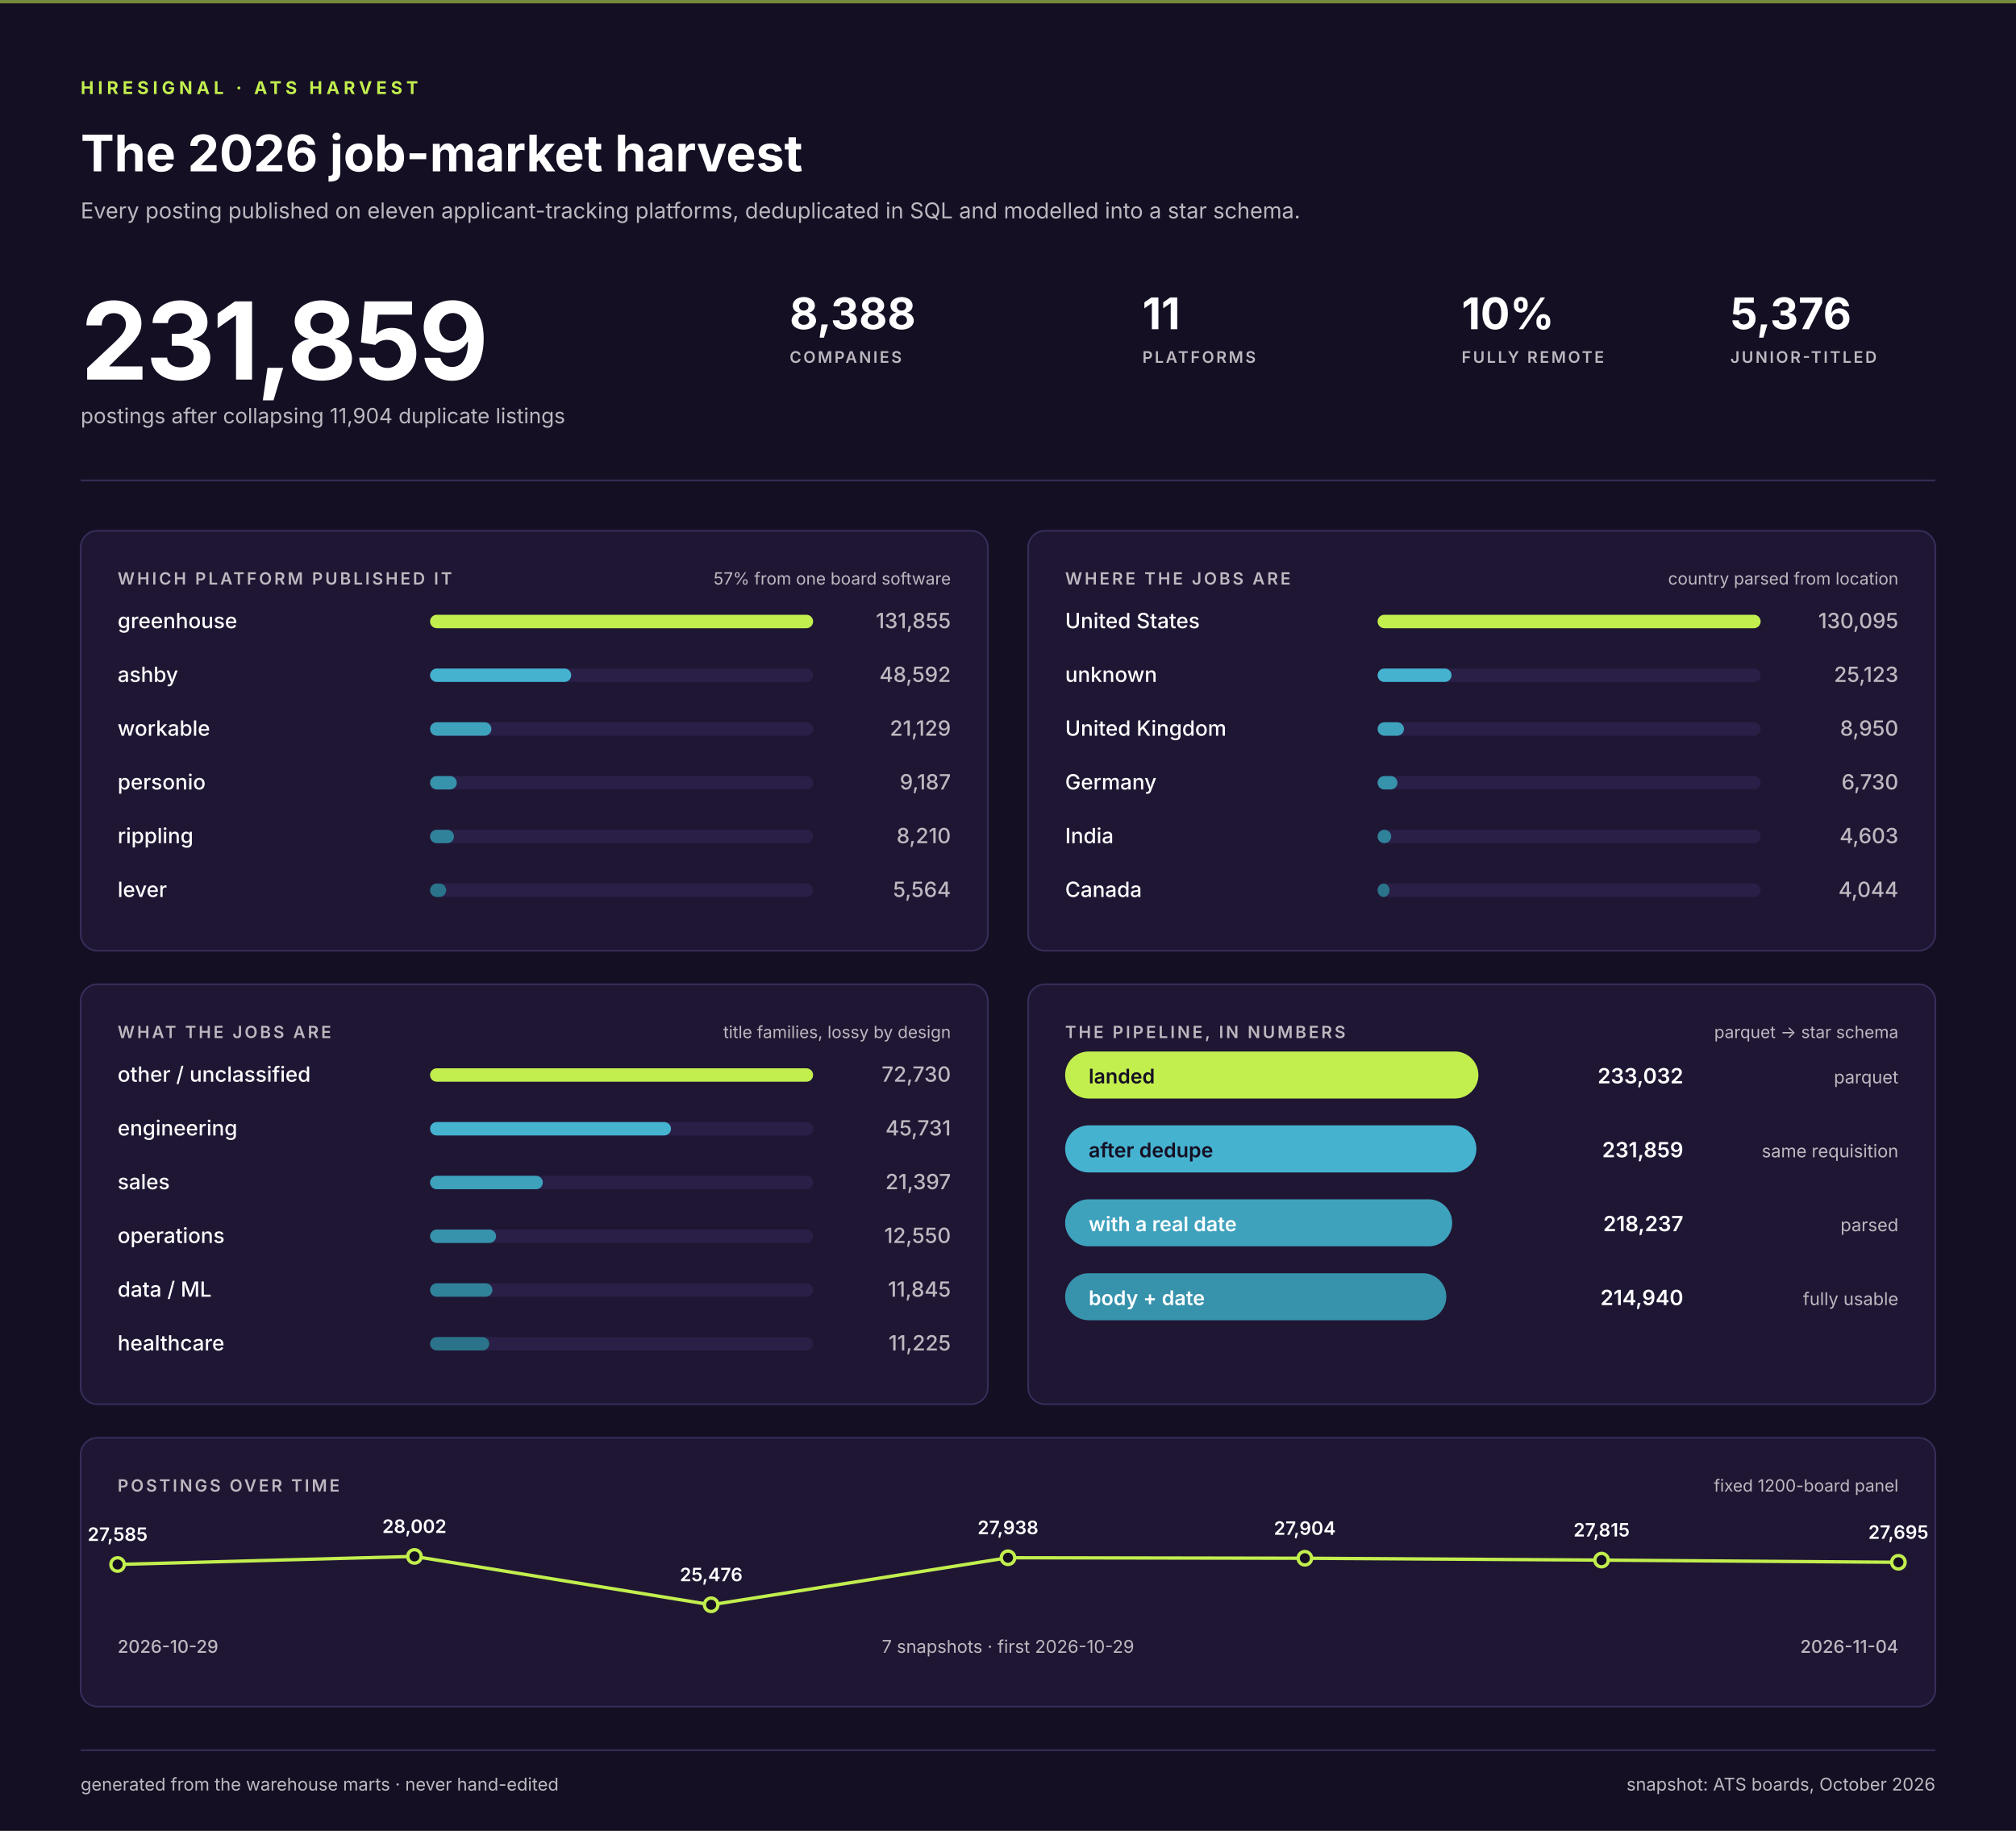
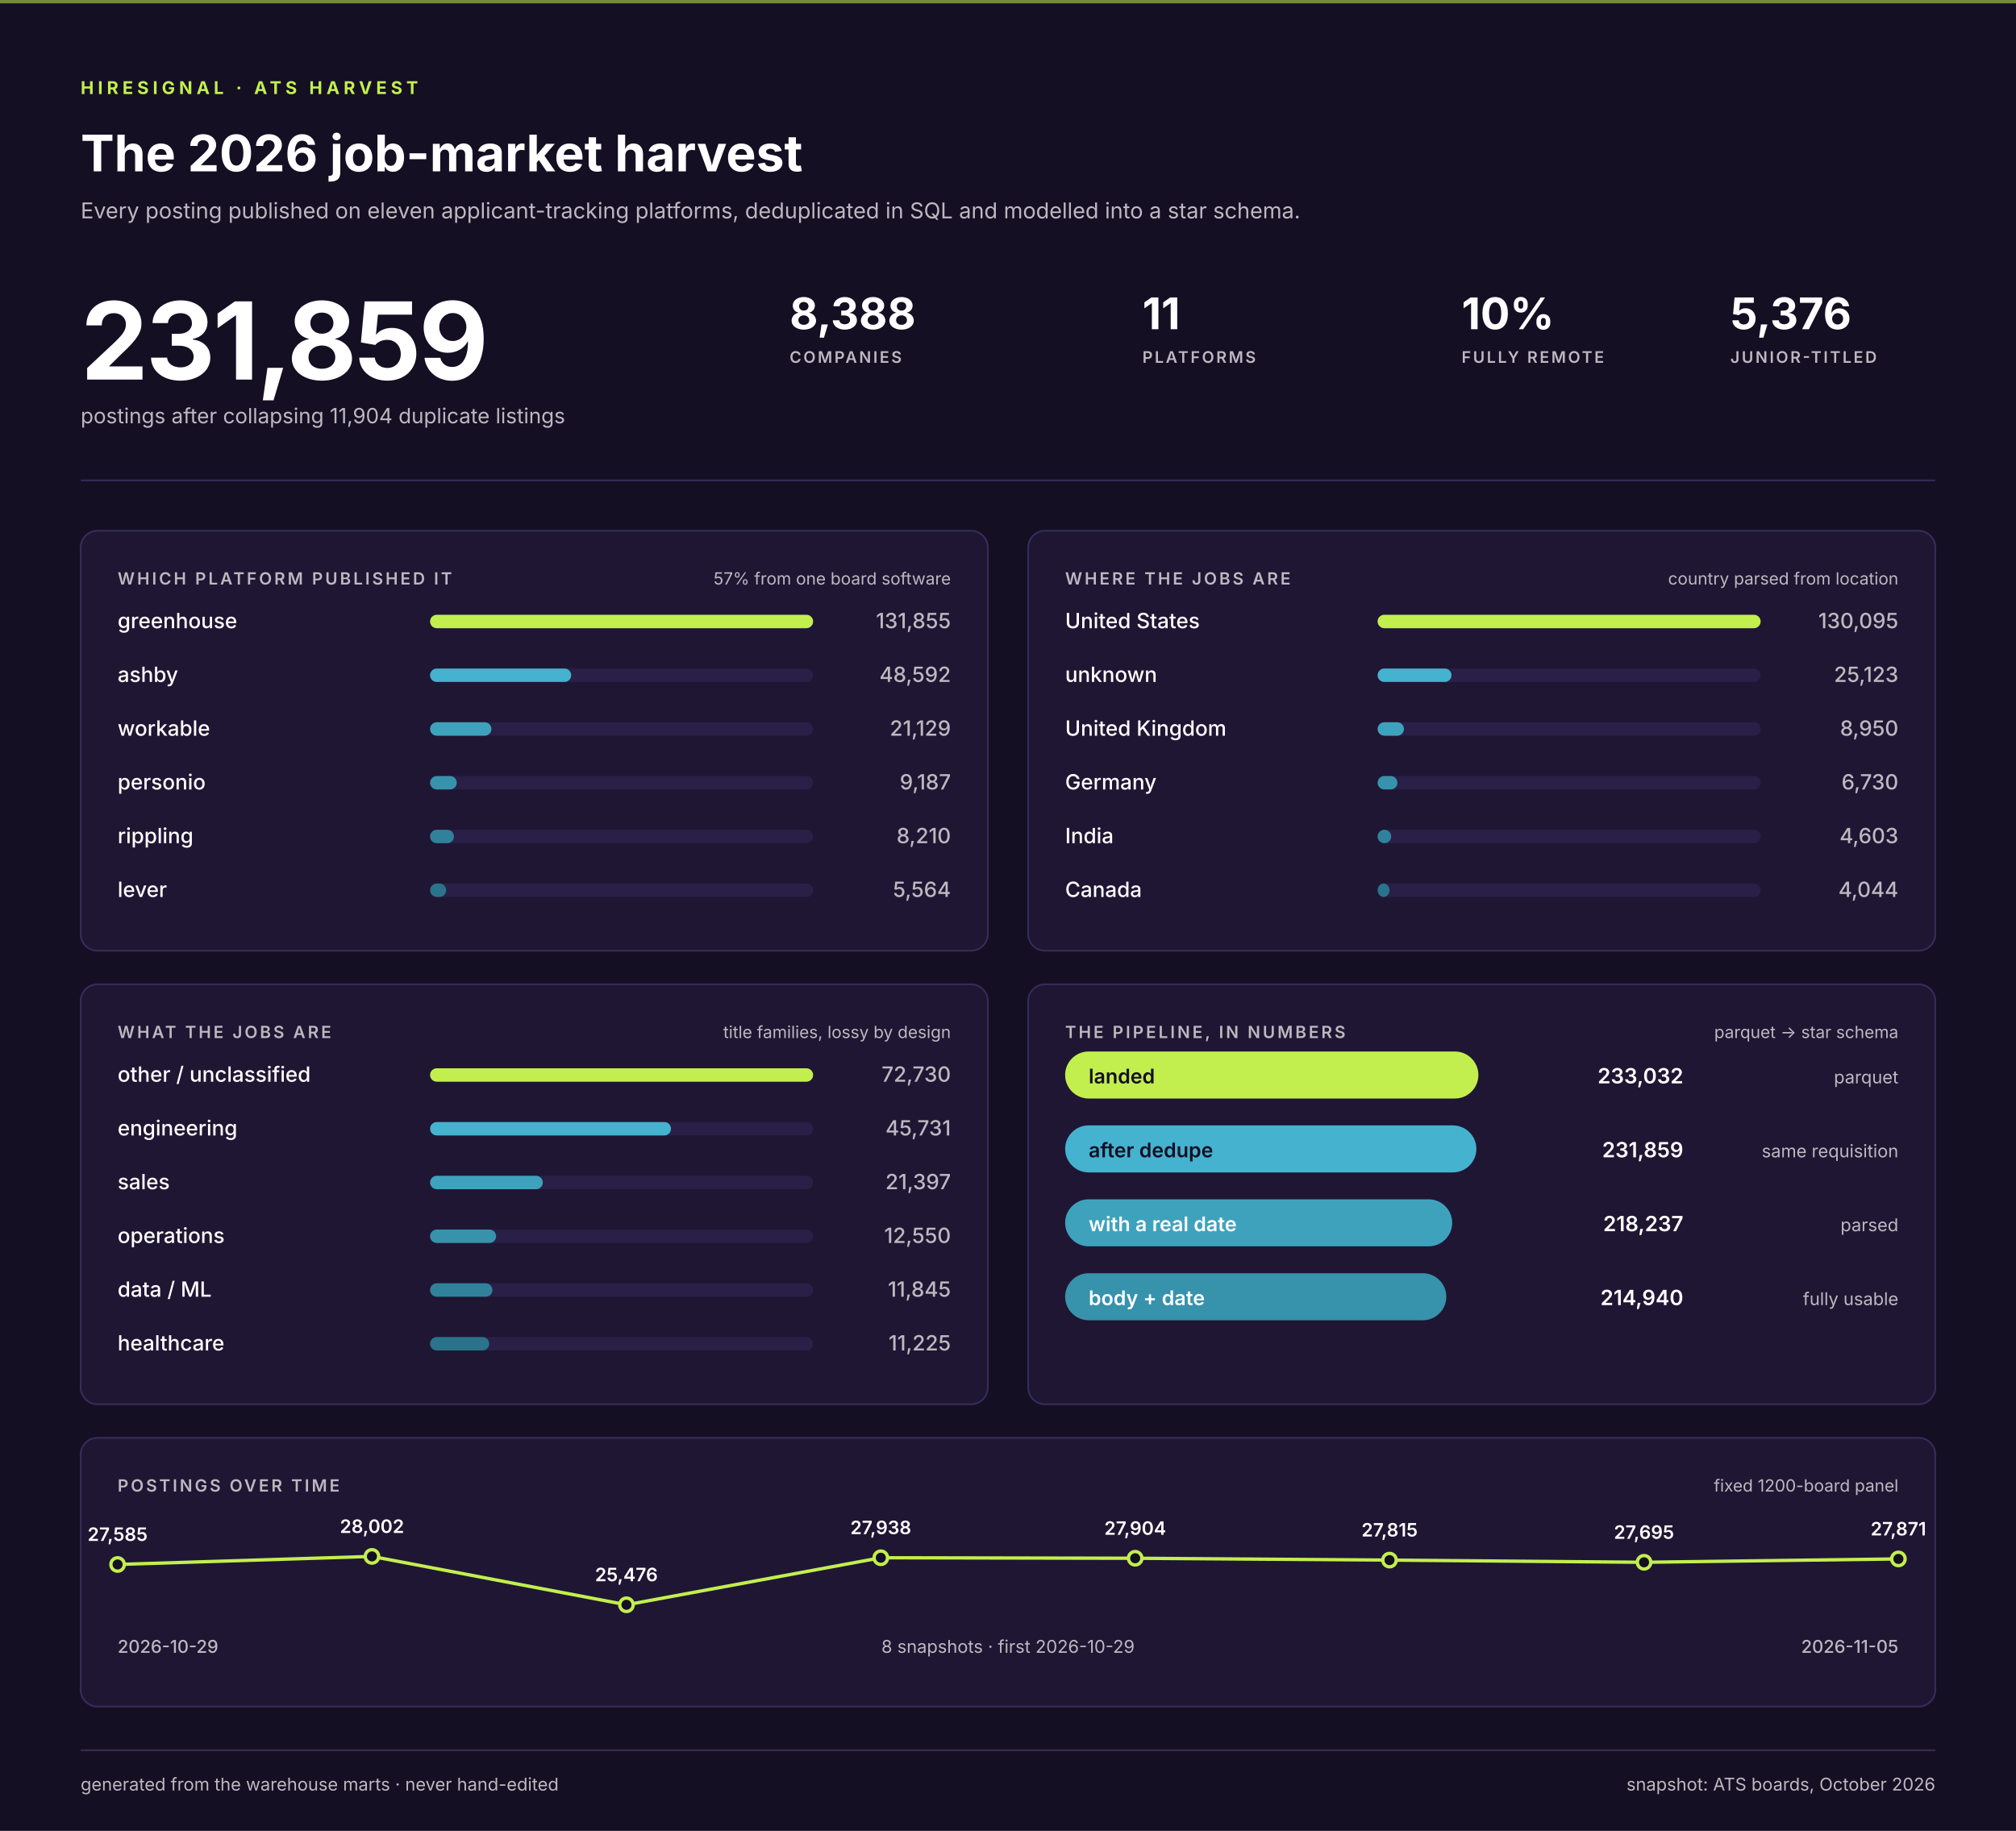
<svg xmlns="http://www.w3.org/2000/svg" width="1200" height="1090" viewBox="0 0 1200 1090" role="img" aria-label="Job-market harvest dashboard">
  <rect x="0.0" y="0.0" width="1200.0" height="1090.0" rx="0" fill="#150f23" />
  <rect x="0" y="0" width="1200" height="2" fill="#c2ef4e" opacity="0.55" />
  <text x="48" y="56" font-family="Inter, -apple-system, Segoe UI, Helvetica, Arial, sans-serif" font-size="10.5" fill="#c2ef4e" font-weight="700" text-anchor="start" letter-spacing="2.4">HIRESIGNAL  ·  ATS HARVEST</text>
  <text x="48" y="102" font-family="Inter, -apple-system, Segoe UI, Helvetica, Arial, sans-serif" font-size="30" fill="#ffffff" font-weight="650" text-anchor="start">The 2026 job-market harvest</text>
  <text x="48" y="130" font-family="Inter, -apple-system, Segoe UI, Helvetica, Arial, sans-serif" font-size="13" fill="#bdb8c0" font-weight="400" text-anchor="start">Every posting published on eleven applicant-tracking platforms, deduplicated in SQL and modelled into a star schema.</text>
  <text x="48" y="226" font-family="Inter, -apple-system, Segoe UI, Helvetica, Arial, sans-serif" font-size="64" fill="#ffffff" font-weight="700" text-anchor="start" letter-spacing="-1.5">231,859</text>
  <text x="48" y="252" font-family="Inter, -apple-system, Segoe UI, Helvetica, Arial, sans-serif" font-size="12.5" fill="#bdb8c0" font-weight="400" text-anchor="start">postings after collapsing 11,904 duplicate listings</text>
  <text x="470" y="196" font-family="Inter, -apple-system, Segoe UI, Helvetica, Arial, sans-serif" font-size="26" fill="#ffffff" font-weight="650" text-anchor="start">8,388</text>
  <text x="470" y="216" font-family="Inter, -apple-system, Segoe UI, Helvetica, Arial, sans-serif" font-size="9.5" fill="#bdb8c0" font-weight="600" text-anchor="start" letter-spacing="1.2">COMPANIES</text>
  <text x="680" y="196" font-family="Inter, -apple-system, Segoe UI, Helvetica, Arial, sans-serif" font-size="26" fill="#ffffff" font-weight="650" text-anchor="start">11</text>
  <text x="680" y="216" font-family="Inter, -apple-system, Segoe UI, Helvetica, Arial, sans-serif" font-size="9.5" fill="#bdb8c0" font-weight="600" text-anchor="start" letter-spacing="1.2">PLATFORMS</text>
  <text x="870" y="196" font-family="Inter, -apple-system, Segoe UI, Helvetica, Arial, sans-serif" font-size="26" fill="#ffffff" font-weight="650" text-anchor="start">10%</text>
  <text x="870" y="216" font-family="Inter, -apple-system, Segoe UI, Helvetica, Arial, sans-serif" font-size="9.5" fill="#bdb8c0" font-weight="600" text-anchor="start" letter-spacing="1.2">FULLY REMOTE</text>
  <text x="1030" y="196" font-family="Inter, -apple-system, Segoe UI, Helvetica, Arial, sans-serif" font-size="26" fill="#ffffff" font-weight="650" text-anchor="start">5,376</text>
  <text x="1030" y="216" font-family="Inter, -apple-system, Segoe UI, Helvetica, Arial, sans-serif" font-size="9.5" fill="#bdb8c0" font-weight="600" text-anchor="start" letter-spacing="1.2">JUNIOR-TITLED</text>
  <line x1="48" y1="286" x2="1152" y2="286" stroke="#362d59" />
  <rect x="48.0" y="316.0" width="540.0" height="250.0" rx="10" fill="#1f1633" stroke="#362d59" />
  <text x="70" y="348" font-family="Inter, -apple-system, Segoe UI, Helvetica, Arial, sans-serif" font-size="10" fill="#bdb8c0" font-weight="600" text-anchor="start" letter-spacing="1.4">WHICH PLATFORM PUBLISHED IT</text>
  <text x="566" y="348" font-family="Inter, -apple-system, Segoe UI, Helvetica, Arial, sans-serif" font-size="10" fill="#bdb8c0" font-weight="400" text-anchor="end">57% from one board software</text>
  <text x="70" y="374.0" font-family="Inter, -apple-system, Segoe UI, Helvetica, Arial, sans-serif" font-size="12.5" fill="#ffffff" font-weight="450" text-anchor="start">greenhouse</text>
  <rect x="256.0" y="366.0" width="228.0" height="8.0" rx="4" fill="#2a1f47" />
  <rect x="256.0" y="366.0" width="228.0" height="8.0" rx="4" fill="#c2ef4e" />
  <text x="566" y="374.0" font-family="Inter, -apple-system, Segoe UI, Helvetica, Arial, sans-serif" font-size="12.5" fill="#bdb8c0" font-weight="500" text-anchor="end">131,855</text>
  <text x="70" y="406.0" font-family="Inter, -apple-system, Segoe UI, Helvetica, Arial, sans-serif" font-size="12.5" fill="#ffffff" font-weight="450" text-anchor="start">ashby</text>
  <rect x="256.0" y="398.0" width="228.0" height="8.0" rx="4" fill="#2a1f47" />
  <rect x="256.0" y="398.0" width="84.0" height="8.0" rx="4" fill="#45b2cf" />
  <text x="566" y="406.0" font-family="Inter, -apple-system, Segoe UI, Helvetica, Arial, sans-serif" font-size="12.5" fill="#bdb8c0" font-weight="500" text-anchor="end">48,592</text>
  <text x="70" y="438.0" font-family="Inter, -apple-system, Segoe UI, Helvetica, Arial, sans-serif" font-size="12.5" fill="#ffffff" font-weight="450" text-anchor="start">workable</text>
  <rect x="256.0" y="430.0" width="228.0" height="8.0" rx="4" fill="#2a1f47" />
  <rect x="256.0" y="430.0" width="36.5" height="8.0" rx="4" fill="#3ea2bd" />
  <text x="566" y="438.0" font-family="Inter, -apple-system, Segoe UI, Helvetica, Arial, sans-serif" font-size="12.5" fill="#bdb8c0" font-weight="500" text-anchor="end">21,129</text>
  <text x="70" y="470.0" font-family="Inter, -apple-system, Segoe UI, Helvetica, Arial, sans-serif" font-size="12.5" fill="#ffffff" font-weight="450" text-anchor="start">personio</text>
  <rect x="256.0" y="462.0" width="228.0" height="8.0" rx="4" fill="#2a1f47" />
  <rect x="256.0" y="462.0" width="15.9" height="8.0" rx="4" fill="#3792ac" />
  <text x="566" y="470.0" font-family="Inter, -apple-system, Segoe UI, Helvetica, Arial, sans-serif" font-size="12.5" fill="#bdb8c0" font-weight="500" text-anchor="end">9,187</text>
  <text x="70" y="502.0" font-family="Inter, -apple-system, Segoe UI, Helvetica, Arial, sans-serif" font-size="12.5" fill="#ffffff" font-weight="450" text-anchor="start">rippling</text>
  <rect x="256.0" y="494.0" width="228.0" height="8.0" rx="4" fill="#2a1f47" />
  <rect x="256.0" y="494.0" width="14.2" height="8.0" rx="4" fill="#30829b" />
  <text x="566" y="502.0" font-family="Inter, -apple-system, Segoe UI, Helvetica, Arial, sans-serif" font-size="12.5" fill="#bdb8c0" font-weight="500" text-anchor="end">8,210</text>
  <text x="70" y="534.0" font-family="Inter, -apple-system, Segoe UI, Helvetica, Arial, sans-serif" font-size="12.5" fill="#ffffff" font-weight="450" text-anchor="start">lever</text>
  <rect x="256.0" y="526.0" width="228.0" height="8.0" rx="4" fill="#2a1f47" />
  <rect x="256.0" y="526.0" width="9.6" height="8.0" rx="4" fill="#2a738a" />
  <text x="566" y="534.0" font-family="Inter, -apple-system, Segoe UI, Helvetica, Arial, sans-serif" font-size="12.5" fill="#bdb8c0" font-weight="500" text-anchor="end">5,564</text>
  <rect x="612.0" y="316.0" width="540.0" height="250.0" rx="10" fill="#1f1633" stroke="#362d59" />
  <text x="634" y="348" font-family="Inter, -apple-system, Segoe UI, Helvetica, Arial, sans-serif" font-size="10" fill="#bdb8c0" font-weight="600" text-anchor="start" letter-spacing="1.4">WHERE THE JOBS ARE</text>
  <text x="1130" y="348" font-family="Inter, -apple-system, Segoe UI, Helvetica, Arial, sans-serif" font-size="10" fill="#bdb8c0" font-weight="400" text-anchor="end">country parsed from location</text>
  <text x="634" y="374.0" font-family="Inter, -apple-system, Segoe UI, Helvetica, Arial, sans-serif" font-size="12.5" fill="#ffffff" font-weight="450" text-anchor="start">United States</text>
  <rect x="820.0" y="366.0" width="228.0" height="8.0" rx="4" fill="#2a1f47" />
  <rect x="820.0" y="366.0" width="228.0" height="8.0" rx="4" fill="#c2ef4e" />
  <text x="1130" y="374.0" font-family="Inter, -apple-system, Segoe UI, Helvetica, Arial, sans-serif" font-size="12.5" fill="#bdb8c0" font-weight="500" text-anchor="end">130,095</text>
  <text x="634" y="406.0" font-family="Inter, -apple-system, Segoe UI, Helvetica, Arial, sans-serif" font-size="12.5" fill="#ffffff" font-weight="450" text-anchor="start">unknown</text>
  <rect x="820.0" y="398.0" width="228.0" height="8.0" rx="4" fill="#2a1f47" />
  <rect x="820.0" y="398.0" width="44.0" height="8.0" rx="4" fill="#45b2cf" />
  <text x="1130" y="406.0" font-family="Inter, -apple-system, Segoe UI, Helvetica, Arial, sans-serif" font-size="12.5" fill="#bdb8c0" font-weight="500" text-anchor="end">25,123</text>
  <text x="634" y="438.0" font-family="Inter, -apple-system, Segoe UI, Helvetica, Arial, sans-serif" font-size="12.5" fill="#ffffff" font-weight="450" text-anchor="start">United Kingdom</text>
  <rect x="820.0" y="430.0" width="228.0" height="8.0" rx="4" fill="#2a1f47" />
  <rect x="820.0" y="430.0" width="15.7" height="8.0" rx="4" fill="#3ea2bd" />
  <text x="1130" y="438.0" font-family="Inter, -apple-system, Segoe UI, Helvetica, Arial, sans-serif" font-size="12.5" fill="#bdb8c0" font-weight="500" text-anchor="end">8,950</text>
  <text x="634" y="470.0" font-family="Inter, -apple-system, Segoe UI, Helvetica, Arial, sans-serif" font-size="12.5" fill="#ffffff" font-weight="450" text-anchor="start">Germany</text>
  <rect x="820.0" y="462.0" width="228.0" height="8.0" rx="4" fill="#2a1f47" />
  <rect x="820.0" y="462.0" width="11.8" height="8.0" rx="4" fill="#3792ac" />
  <text x="1130" y="470.0" font-family="Inter, -apple-system, Segoe UI, Helvetica, Arial, sans-serif" font-size="12.5" fill="#bdb8c0" font-weight="500" text-anchor="end">6,730</text>
  <text x="634" y="502.0" font-family="Inter, -apple-system, Segoe UI, Helvetica, Arial, sans-serif" font-size="12.5" fill="#ffffff" font-weight="450" text-anchor="start">India</text>
  <rect x="820.0" y="494.0" width="228.0" height="8.0" rx="4" fill="#2a1f47" />
  <rect x="820.0" y="494.0" width="8.1" height="8.0" rx="4" fill="#30829b" />
  <text x="1130" y="502.0" font-family="Inter, -apple-system, Segoe UI, Helvetica, Arial, sans-serif" font-size="12.5" fill="#bdb8c0" font-weight="500" text-anchor="end">4,603</text>
  <text x="634" y="534.0" font-family="Inter, -apple-system, Segoe UI, Helvetica, Arial, sans-serif" font-size="12.5" fill="#ffffff" font-weight="450" text-anchor="start">Canada</text>
  <rect x="820.0" y="526.0" width="228.0" height="8.0" rx="4" fill="#2a1f47" />
  <rect x="820.0" y="526.0" width="7.1" height="8.0" rx="4" fill="#2a738a" />
  <text x="1130" y="534.0" font-family="Inter, -apple-system, Segoe UI, Helvetica, Arial, sans-serif" font-size="12.5" fill="#bdb8c0" font-weight="500" text-anchor="end">4,044</text>
  <rect x="48.0" y="586.0" width="540.0" height="250.0" rx="10" fill="#1f1633" stroke="#362d59" />
  <text x="70" y="618" font-family="Inter, -apple-system, Segoe UI, Helvetica, Arial, sans-serif" font-size="10" fill="#bdb8c0" font-weight="600" text-anchor="start" letter-spacing="1.4">WHAT THE JOBS ARE</text>
  <text x="566" y="618" font-family="Inter, -apple-system, Segoe UI, Helvetica, Arial, sans-serif" font-size="10" fill="#bdb8c0" font-weight="400" text-anchor="end">title families, lossy by design</text>
  <text x="70" y="644.0" font-family="Inter, -apple-system, Segoe UI, Helvetica, Arial, sans-serif" font-size="12.5" fill="#ffffff" font-weight="450" text-anchor="start">other / unclassified</text>
  <rect x="256.0" y="636.0" width="228.0" height="8.0" rx="4" fill="#2a1f47" />
  <rect x="256.0" y="636.0" width="228.0" height="8.0" rx="4" fill="#c2ef4e" />
  <text x="566" y="644.0" font-family="Inter, -apple-system, Segoe UI, Helvetica, Arial, sans-serif" font-size="12.5" fill="#bdb8c0" font-weight="500" text-anchor="end">72,730</text>
  <text x="70" y="676.0" font-family="Inter, -apple-system, Segoe UI, Helvetica, Arial, sans-serif" font-size="12.5" fill="#ffffff" font-weight="450" text-anchor="start">engineering</text>
  <rect x="256.0" y="668.0" width="228.0" height="8.0" rx="4" fill="#2a1f47" />
  <rect x="256.0" y="668.0" width="143.4" height="8.0" rx="4" fill="#45b2cf" />
  <text x="566" y="676.0" font-family="Inter, -apple-system, Segoe UI, Helvetica, Arial, sans-serif" font-size="12.5" fill="#bdb8c0" font-weight="500" text-anchor="end">45,731</text>
  <text x="70" y="708.0" font-family="Inter, -apple-system, Segoe UI, Helvetica, Arial, sans-serif" font-size="12.5" fill="#ffffff" font-weight="450" text-anchor="start">sales</text>
  <rect x="256.0" y="700.0" width="228.0" height="8.0" rx="4" fill="#2a1f47" />
  <rect x="256.0" y="700.0" width="67.1" height="8.0" rx="4" fill="#3ea2bd" />
  <text x="566" y="708.0" font-family="Inter, -apple-system, Segoe UI, Helvetica, Arial, sans-serif" font-size="12.5" fill="#bdb8c0" font-weight="500" text-anchor="end">21,397</text>
  <text x="70" y="740.0" font-family="Inter, -apple-system, Segoe UI, Helvetica, Arial, sans-serif" font-size="12.5" fill="#ffffff" font-weight="450" text-anchor="start">operations</text>
  <rect x="256.0" y="732.0" width="228.0" height="8.0" rx="4" fill="#2a1f47" />
  <rect x="256.0" y="732.0" width="39.3" height="8.0" rx="4" fill="#3792ac" />
  <text x="566" y="740.0" font-family="Inter, -apple-system, Segoe UI, Helvetica, Arial, sans-serif" font-size="12.5" fill="#bdb8c0" font-weight="500" text-anchor="end">12,550</text>
  <text x="70" y="772.0" font-family="Inter, -apple-system, Segoe UI, Helvetica, Arial, sans-serif" font-size="12.5" fill="#ffffff" font-weight="450" text-anchor="start">data / ML</text>
  <rect x="256.0" y="764.0" width="228.0" height="8.0" rx="4" fill="#2a1f47" />
  <rect x="256.0" y="764.0" width="37.1" height="8.0" rx="4" fill="#30829b" />
  <text x="566" y="772.0" font-family="Inter, -apple-system, Segoe UI, Helvetica, Arial, sans-serif" font-size="12.5" fill="#bdb8c0" font-weight="500" text-anchor="end">11,845</text>
  <text x="70" y="804.0" font-family="Inter, -apple-system, Segoe UI, Helvetica, Arial, sans-serif" font-size="12.5" fill="#ffffff" font-weight="450" text-anchor="start">healthcare</text>
  <rect x="256.0" y="796.0" width="228.0" height="8.0" rx="4" fill="#2a1f47" />
  <rect x="256.0" y="796.0" width="35.2" height="8.0" rx="4" fill="#2a738a" />
  <text x="566" y="804.0" font-family="Inter, -apple-system, Segoe UI, Helvetica, Arial, sans-serif" font-size="12.5" fill="#bdb8c0" font-weight="500" text-anchor="end">11,225</text>
  <rect x="612.0" y="586.0" width="540.0" height="250.0" rx="10" fill="#1f1633" stroke="#362d59" />
  <text x="634" y="618" font-family="Inter, -apple-system, Segoe UI, Helvetica, Arial, sans-serif" font-size="10" fill="#bdb8c0" font-weight="600" text-anchor="start" letter-spacing="1.4">THE PIPELINE, IN NUMBERS</text>
  <text x="1130" y="618" font-family="Inter, -apple-system, Segoe UI, Helvetica, Arial, sans-serif" font-size="10" fill="#bdb8c0" font-weight="400" text-anchor="end">parquet → star schema</text>
  <rect x="634.0" y="626.0" width="246.0" height="28.0" rx="14" fill="#c2ef4e" />
  <text x="648" y="645" font-family="Inter, -apple-system, Segoe UI, Helvetica, Arial, sans-serif" font-size="12" fill="#150f23" font-weight="600" text-anchor="start">landed</text>
  <text x="1002" y="645" font-family="Inter, -apple-system, Segoe UI, Helvetica, Arial, sans-serif" font-size="12.5" fill="#ffffff" font-weight="600" text-anchor="end">233,032</text>
  <text x="1130" y="645" font-family="Inter, -apple-system, Segoe UI, Helvetica, Arial, sans-serif" font-size="10.5" fill="#bdb8c0" font-weight="400" text-anchor="end">parquet</text>
  <rect x="634.0" y="670.0" width="244.8" height="28.0" rx="14" fill="#45b2cf" />
  <text x="648" y="689" font-family="Inter, -apple-system, Segoe UI, Helvetica, Arial, sans-serif" font-size="12" fill="#150f23" font-weight="600" text-anchor="start">after dedupe</text>
  <text x="1002" y="689" font-family="Inter, -apple-system, Segoe UI, Helvetica, Arial, sans-serif" font-size="12.5" fill="#ffffff" font-weight="600" text-anchor="end">231,859</text>
  <text x="1130" y="689" font-family="Inter, -apple-system, Segoe UI, Helvetica, Arial, sans-serif" font-size="10.5" fill="#bdb8c0" font-weight="400" text-anchor="end">same requisition</text>
  <rect x="634.0" y="714.0" width="230.4" height="28.0" rx="14" fill="#3ea2bd" />
  <text x="648" y="733" font-family="Inter, -apple-system, Segoe UI, Helvetica, Arial, sans-serif" font-size="12" fill="#ffffff" font-weight="600" text-anchor="start">with a real date</text>
  <text x="1002" y="733" font-family="Inter, -apple-system, Segoe UI, Helvetica, Arial, sans-serif" font-size="12.5" fill="#ffffff" font-weight="600" text-anchor="end">218,237</text>
  <text x="1130" y="733" font-family="Inter, -apple-system, Segoe UI, Helvetica, Arial, sans-serif" font-size="10.5" fill="#bdb8c0" font-weight="400" text-anchor="end">parsed</text>
  <rect x="634.0" y="758.0" width="226.9" height="28.0" rx="14" fill="#3792ac" />
  <text x="648" y="777" font-family="Inter, -apple-system, Segoe UI, Helvetica, Arial, sans-serif" font-size="12" fill="#ffffff" font-weight="600" text-anchor="start">body + date</text>
  <text x="1002" y="777" font-family="Inter, -apple-system, Segoe UI, Helvetica, Arial, sans-serif" font-size="12.5" fill="#ffffff" font-weight="600" text-anchor="end">214,940</text>
  <text x="1130" y="777" font-family="Inter, -apple-system, Segoe UI, Helvetica, Arial, sans-serif" font-size="10.5" fill="#bdb8c0" font-weight="400" text-anchor="end">fully usable</text>
  <rect x="48.0" y="856.0" width="1104.0" height="160.0" rx="10" fill="#1f1633" stroke="#362d59" />
  <text x="70" y="888" font-family="Inter, -apple-system, Segoe UI, Helvetica, Arial, sans-serif" font-size="10" fill="#bdb8c0" font-weight="600" text-anchor="start" letter-spacing="1.4">POSTINGS OVER TIME</text>
  <text x="1130" y="888" font-family="Inter, -apple-system, Segoe UI, Helvetica, Arial, sans-serif" font-size="10" fill="#bdb8c0" font-weight="400" text-anchor="end">fixed 1200-board panel</text>
-   <polyline fill="none" stroke="#c2ef4e" stroke-width="2" stroke-linejoin="round" stroke-linecap="round" points="70.0,931.4 246.7,926.6 423.3,955.4 600.0,927.4 776.7,927.7 953.3,928.8 1130.0,930.1" />
+   <polyline fill="none" stroke="#c2ef4e" stroke-width="2" stroke-linejoin="round" stroke-linecap="round" points="70.0,931.4 221.4,926.6 372.9,955.4 524.3,927.4 675.7,927.7 827.1,928.8 978.6,930.1 1130.0,928.1" />
  <circle cx="70.0" cy="931.4" r="4" fill="#150f23" stroke="#c2ef4e" stroke-width="2" />
  <text x="70.0" y="917.371" font-family="Inter, -apple-system, Segoe UI, Helvetica, Arial, sans-serif" font-size="11" fill="#ffffff" font-weight="600" text-anchor="middle">27,585</text>
-   <circle cx="246.7" cy="926.6" r="4" fill="#150f23" stroke="#c2ef4e" stroke-width="2" />
-   <text x="246.667" y="912.625" font-family="Inter, -apple-system, Segoe UI, Helvetica, Arial, sans-serif" font-size="11" fill="#ffffff" font-weight="600" text-anchor="middle">28,002</text>
-   <circle cx="423.3" cy="955.4" r="4" fill="#150f23" stroke="#c2ef4e" stroke-width="2" />
-   <text x="423.333" y="941.375" font-family="Inter, -apple-system, Segoe UI, Helvetica, Arial, sans-serif" font-size="11" fill="#ffffff" font-weight="600" text-anchor="middle">25,476</text>
-   <circle cx="600.0" cy="927.4" r="4" fill="#150f23" stroke="#c2ef4e" stroke-width="2" />
-   <text x="600.0" y="913.353" font-family="Inter, -apple-system, Segoe UI, Helvetica, Arial, sans-serif" font-size="11" fill="#ffffff" font-weight="600" text-anchor="middle">27,938</text>
-   <circle cx="776.7" cy="927.7" r="4" fill="#150f23" stroke="#c2ef4e" stroke-width="2" />
-   <text x="776.667" y="913.74" font-family="Inter, -apple-system, Segoe UI, Helvetica, Arial, sans-serif" font-size="11" fill="#ffffff" font-weight="600" text-anchor="middle">27,904</text>
-   <circle cx="953.3" cy="928.8" r="4" fill="#150f23" stroke="#c2ef4e" stroke-width="2" />
-   <text x="953.333" y="914.753" font-family="Inter, -apple-system, Segoe UI, Helvetica, Arial, sans-serif" font-size="11" fill="#ffffff" font-weight="600" text-anchor="middle">27,815</text>
-   <circle cx="1130.0" cy="930.1" r="4" fill="#150f23" stroke="#c2ef4e" stroke-width="2" />
-   <text x="1130.0" y="916.119" font-family="Inter, -apple-system, Segoe UI, Helvetica, Arial, sans-serif" font-size="11" fill="#ffffff" font-weight="600" text-anchor="middle">27,695</text>
+   <circle cx="221.4" cy="926.6" r="4" fill="#150f23" stroke="#c2ef4e" stroke-width="2" />
+   <text x="221.429" y="912.625" font-family="Inter, -apple-system, Segoe UI, Helvetica, Arial, sans-serif" font-size="11" fill="#ffffff" font-weight="600" text-anchor="middle">28,002</text>
+   <circle cx="372.9" cy="955.4" r="4" fill="#150f23" stroke="#c2ef4e" stroke-width="2" />
+   <text x="372.857" y="941.375" font-family="Inter, -apple-system, Segoe UI, Helvetica, Arial, sans-serif" font-size="11" fill="#ffffff" font-weight="600" text-anchor="middle">25,476</text>
+   <circle cx="524.3" cy="927.4" r="4" fill="#150f23" stroke="#c2ef4e" stroke-width="2" />
+   <text x="524.286" y="913.353" font-family="Inter, -apple-system, Segoe UI, Helvetica, Arial, sans-serif" font-size="11" fill="#ffffff" font-weight="600" text-anchor="middle">27,938</text>
+   <circle cx="675.7" cy="927.7" r="4" fill="#150f23" stroke="#c2ef4e" stroke-width="2" />
+   <text x="675.714" y="913.74" font-family="Inter, -apple-system, Segoe UI, Helvetica, Arial, sans-serif" font-size="11" fill="#ffffff" font-weight="600" text-anchor="middle">27,904</text>
+   <circle cx="827.1" cy="928.8" r="4" fill="#150f23" stroke="#c2ef4e" stroke-width="2" />
+   <text x="827.143" y="914.753" font-family="Inter, -apple-system, Segoe UI, Helvetica, Arial, sans-serif" font-size="11" fill="#ffffff" font-weight="600" text-anchor="middle">27,815</text>
+   <circle cx="978.6" cy="930.1" r="4" fill="#150f23" stroke="#c2ef4e" stroke-width="2" />
+   <text x="978.571" y="916.119" font-family="Inter, -apple-system, Segoe UI, Helvetica, Arial, sans-serif" font-size="11" fill="#ffffff" font-weight="600" text-anchor="middle">27,695</text>
+   <circle cx="1130.0" cy="928.1" r="4" fill="#150f23" stroke="#c2ef4e" stroke-width="2" />
+   <text x="1130.0" y="914.116" font-family="Inter, -apple-system, Segoe UI, Helvetica, Arial, sans-serif" font-size="11" fill="#ffffff" font-weight="600" text-anchor="middle">27,871</text>
  <text x="70" y="984" font-family="Inter, -apple-system, Segoe UI, Helvetica, Arial, sans-serif" font-size="10.5" fill="#bdb8c0" font-weight="500" text-anchor="start">2026-10-29</text>
-   <text x="1130" y="984" font-family="Inter, -apple-system, Segoe UI, Helvetica, Arial, sans-serif" font-size="10.5" fill="#bdb8c0" font-weight="500" text-anchor="end">2026-11-04</text>
-   <text x="600.0" y="984" font-family="Inter, -apple-system, Segoe UI, Helvetica, Arial, sans-serif" font-size="10.5" fill="#bdb8c0" font-weight="400" text-anchor="middle">7 snapshots · first 2026-10-29</text>
+   <text x="1130" y="984" font-family="Inter, -apple-system, Segoe UI, Helvetica, Arial, sans-serif" font-size="10.5" fill="#bdb8c0" font-weight="500" text-anchor="end">2026-11-05</text>
+   <text x="600.0" y="984" font-family="Inter, -apple-system, Segoe UI, Helvetica, Arial, sans-serif" font-size="10.5" fill="#bdb8c0" font-weight="400" text-anchor="middle">8 snapshots · first 2026-10-29</text>
  <line x1="48" y1="1042" x2="1152" y2="1042" stroke="#362d59" />
  <text x="48" y="1066" font-family="Inter, -apple-system, Segoe UI, Helvetica, Arial, sans-serif" font-size="10.5" fill="#bdb8c0" font-weight="400" text-anchor="start">generated from the warehouse marts · never hand-edited</text>
  <text x="1152" y="1066" font-family="Inter, -apple-system, Segoe UI, Helvetica, Arial, sans-serif" font-size="10.5" fill="#bdb8c0" font-weight="400" text-anchor="end">snapshot: ATS boards, October 2026</text>
</svg>
